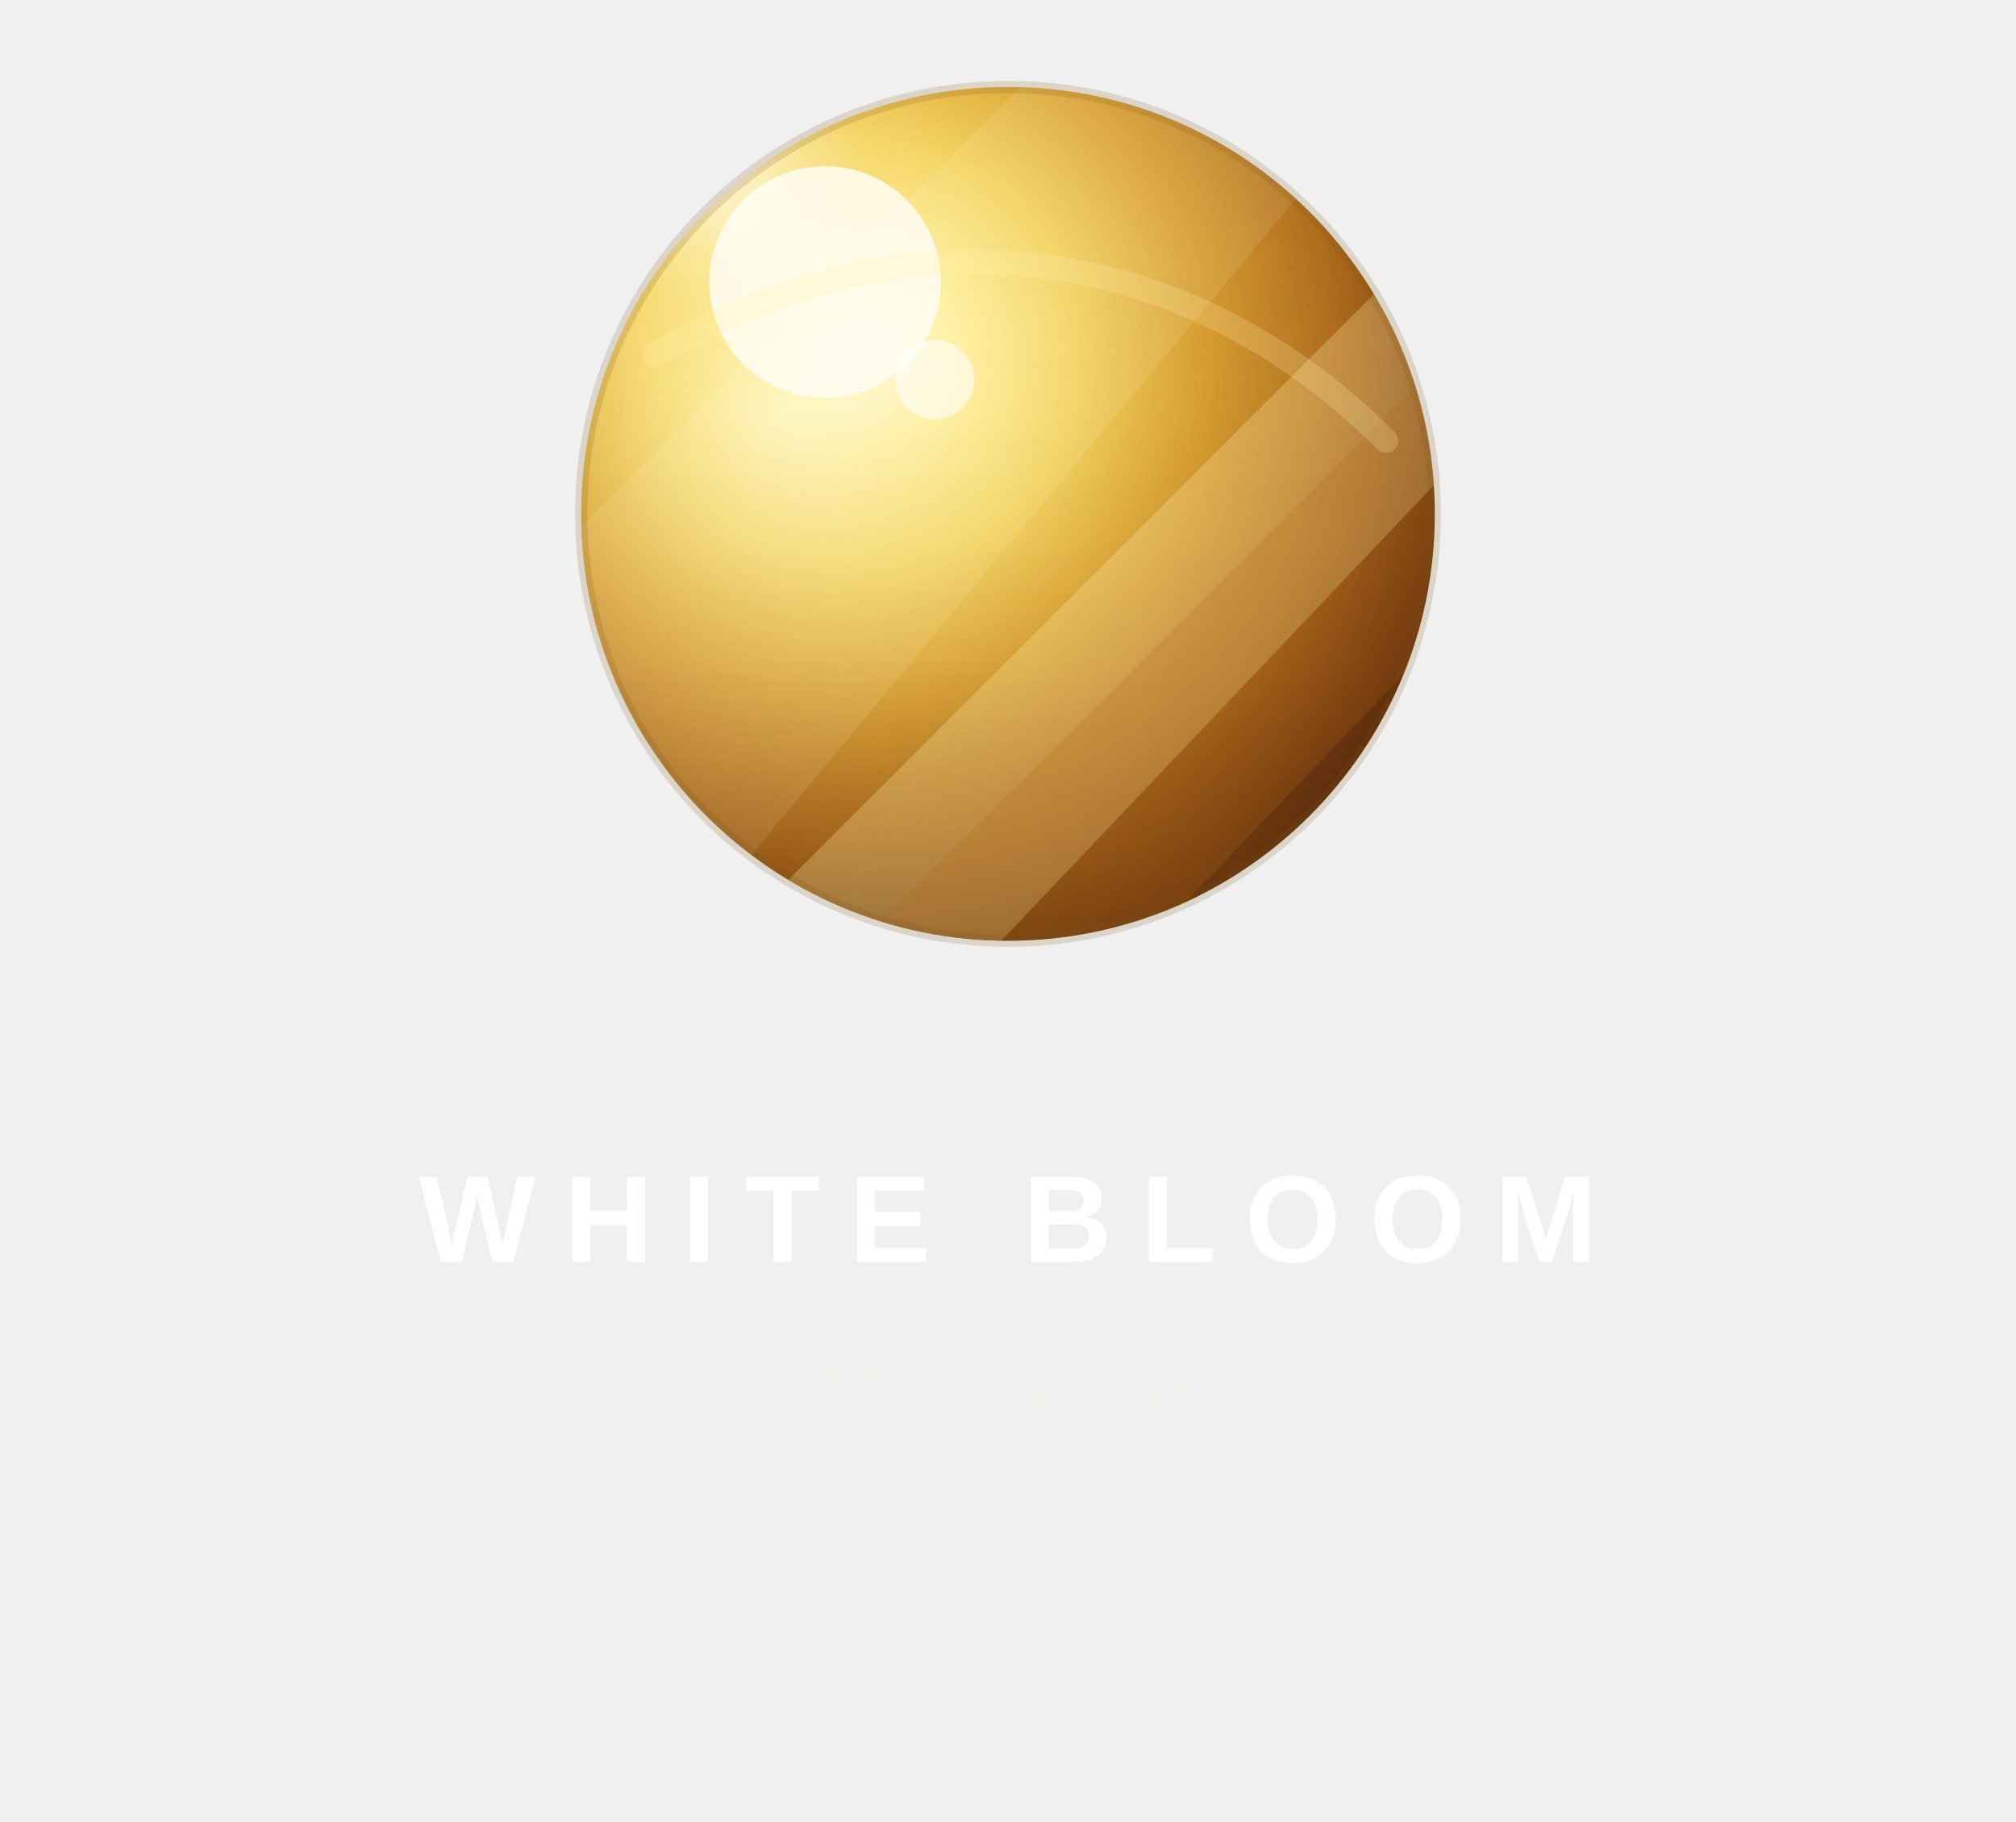
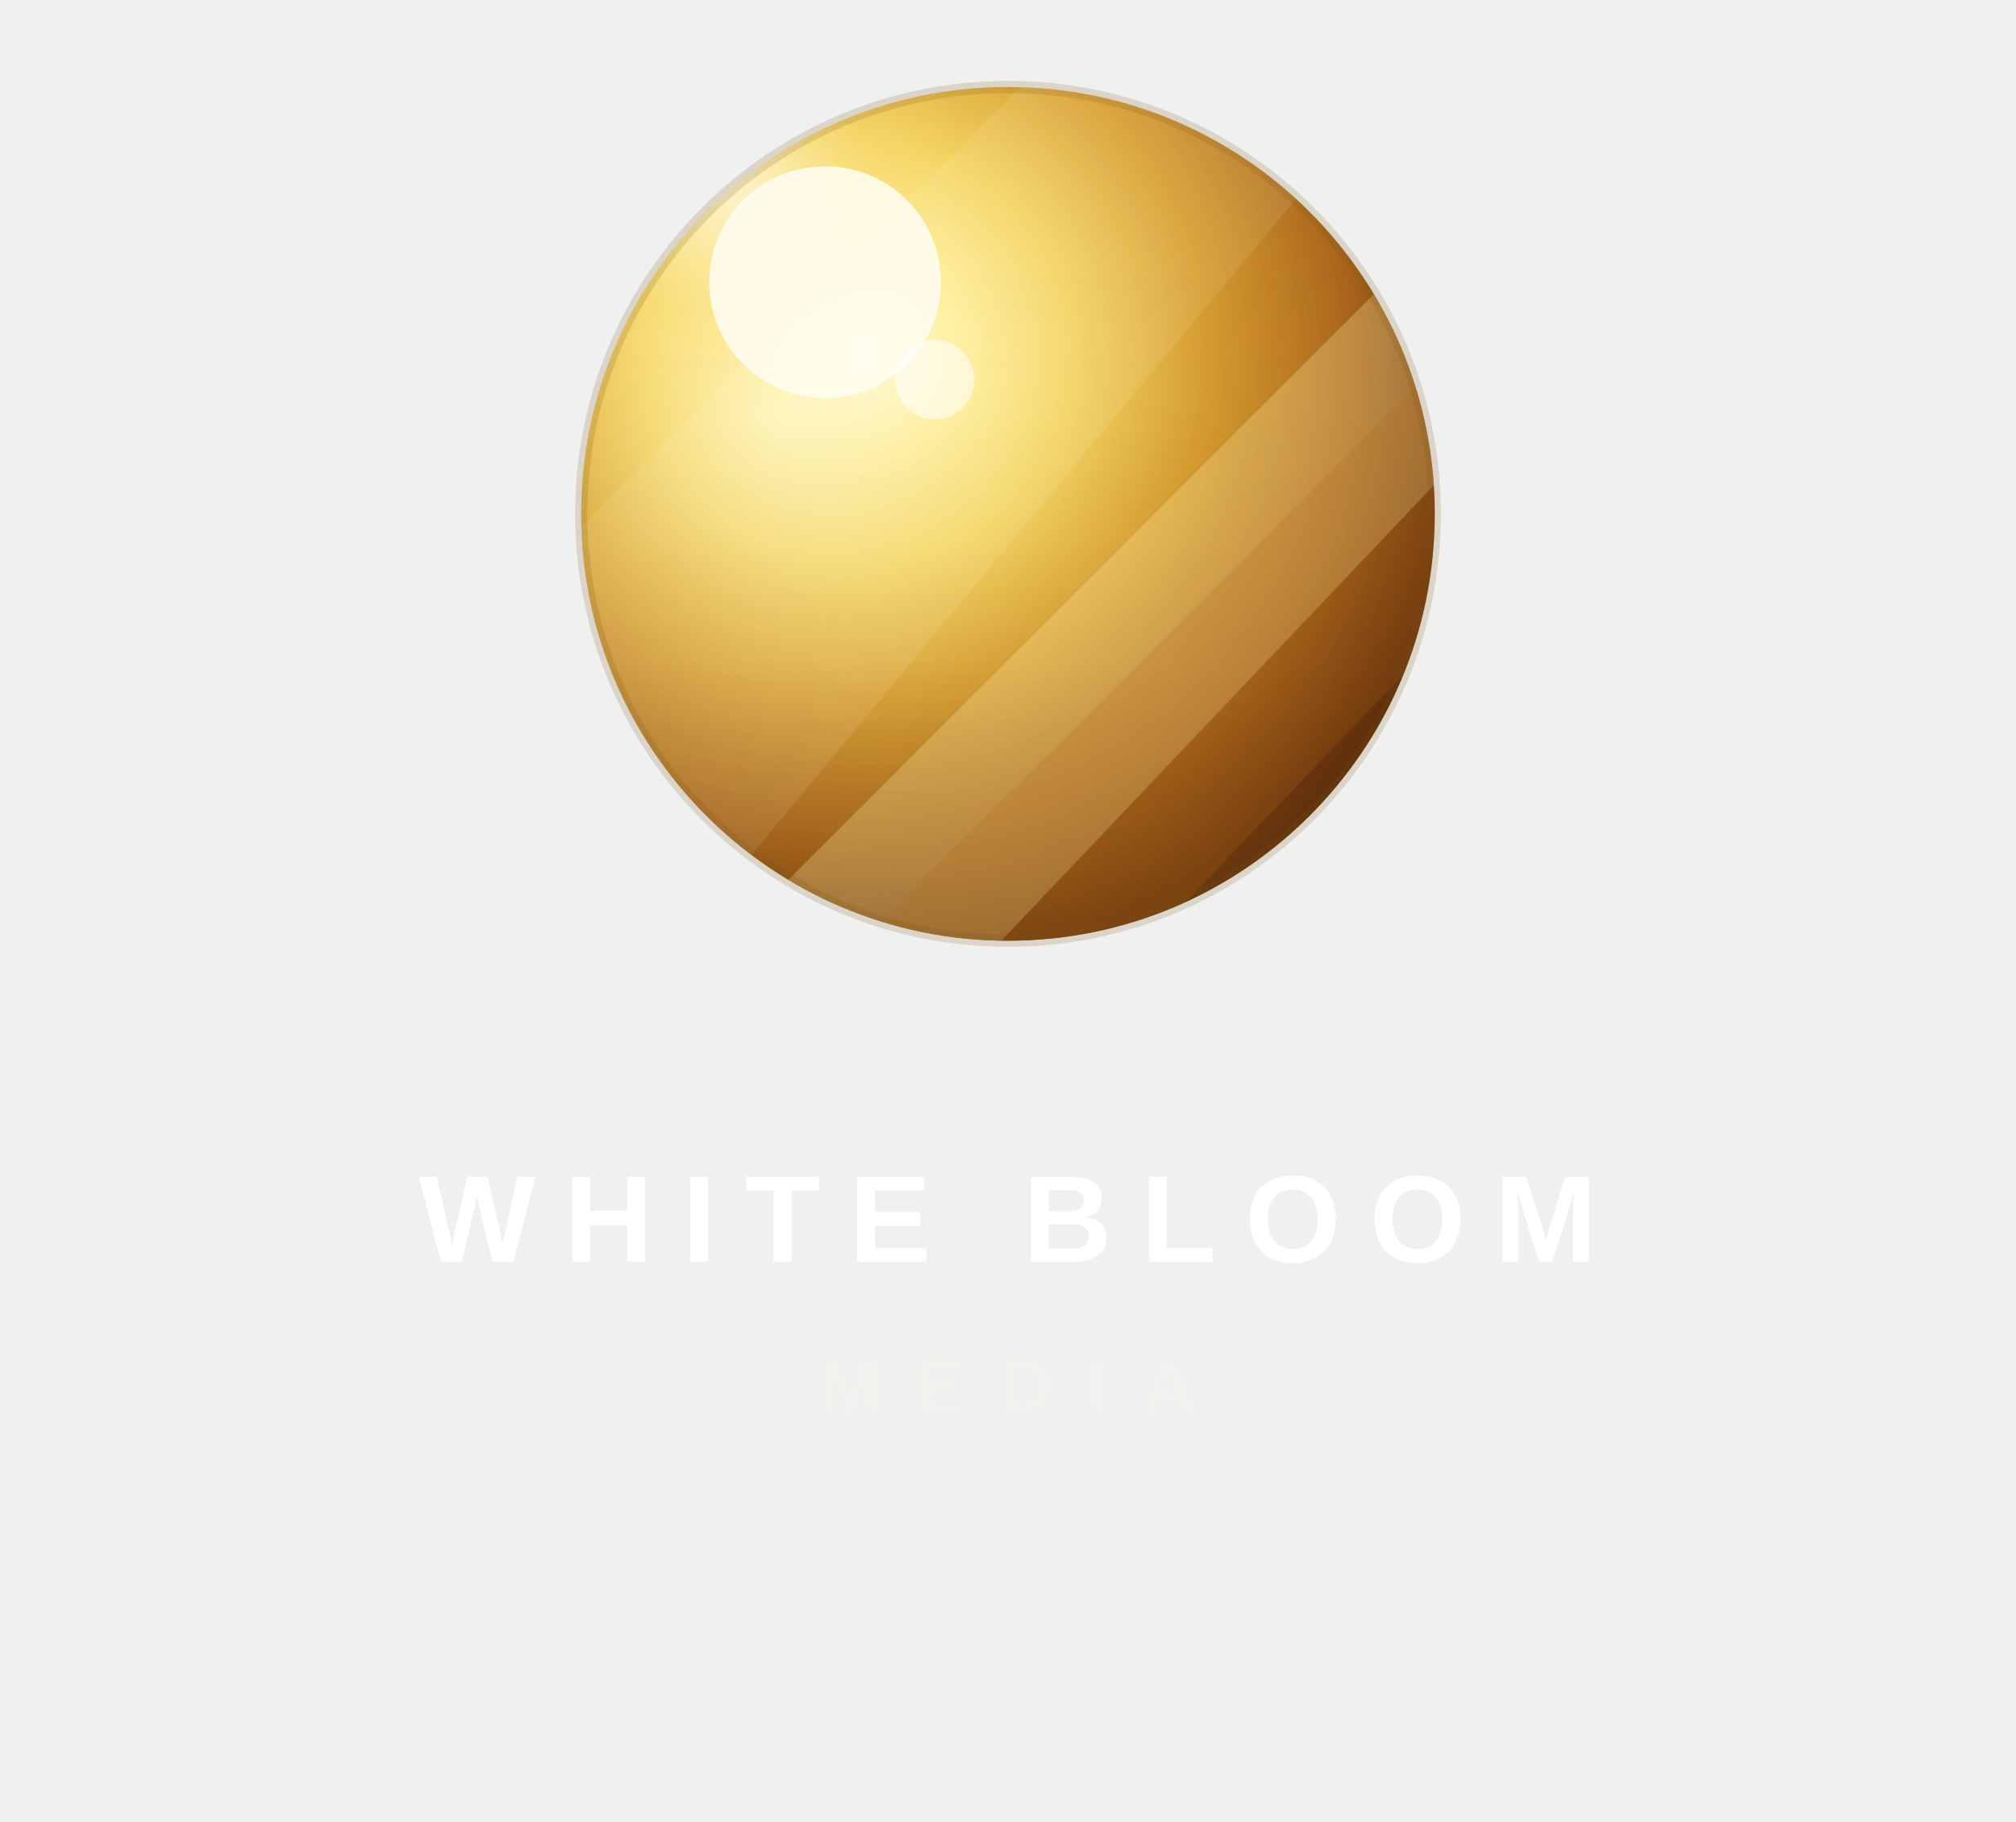
<svg xmlns="http://www.w3.org/2000/svg" viewBox="0 0 620 560" role="img" aria-labelledby="title">
  <g transform="translate(160 8)">
    <g transform="scale(1.875)">
      <defs>
        <radialGradient id="stackMarkBase" cx="33%" cy="31%" r="92%">
          <stop offset="0" stop-color="#fffef4" />
          <stop offset="0.12" stop-color="#fff1a1" />
          <stop offset="0.27" stop-color="#f3d35d" />
          <stop offset="0.44" stop-color="#d49a2e" />
          <stop offset="0.62" stop-color="#a8641a" />
          <stop offset="0.78" stop-color="#67320d" />
          <stop offset="1" stop-color="#251205" />
        </radialGradient>
        <radialGradient id="stackMarkLeftGlow" cx="24%" cy="39%" r="72%">
          <stop offset="0" stop-color="#fff9d5" stop-opacity="0.58" />
          <stop offset=".34" stop-color="#ffe98e" stop-opacity="0.24" />
          <stop offset=".72" stop-color="#dba33b" stop-opacity=".08" />
          <stop offset="1" stop-color="#dba33b" stop-opacity="0" />
        </radialGradient>
        <radialGradient id="stackMarkFlare" cx="31%" cy="30%" r="42%">
          <stop offset="0" stop-color="#ffffff" stop-opacity=".95" />
          <stop offset=".24" stop-color="#fffce7" stop-opacity=".56" />
          <stop offset=".62" stop-color="#ffe88d" stop-opacity=".16" />
          <stop offset="1" stop-color="#ffe88d" stop-opacity="0" />
        </radialGradient>
        <linearGradient id="stackMarkBottomShade" x1="80" y1="38" x2="80" y2="170" gradientUnits="userSpaceOnUse">
          <stop offset="0" stop-color="#4b260a" stop-opacity="0" />
          <stop offset=".5" stop-color="#70400f" stop-opacity=".04" />
          <stop offset=".74" stop-color="#74410f" stop-opacity=".24" />
          <stop offset="1" stop-color="#281307" stop-opacity=".72" />
        </linearGradient>
        <radialGradient id="stackMarkBottomBrown" cx="50%" cy="104%" r="76%">
          <stop offset="0" stop-color="#281307" stop-opacity="0.92" />
          <stop offset=".34" stop-color="#70400f" stop-opacity="0.55" />
          <stop offset=".66" stop-color="#a66b1e" stop-opacity="0.16" />
          <stop offset="1" stop-color="#a66b1e" stop-opacity="0" />
        </radialGradient>
        <clipPath id="stackMarkClip">
          <circle cx="80" cy="80" r="70" />
        </clipPath>
      </defs>
      <circle cx="80" cy="80" r="70" fill="url(#stackMarkBase)" />
      <g clip-path="url(#stackMarkClip)">
        <circle cx="80" cy="80" r="72" fill="url(#stackMarkLeftGlow)" />
        <ellipse cx="80" cy="139" rx="82" ry="58" fill="url(#stackMarkBottomBrown)" />
        <circle cx="80" cy="80" r="72" fill="url(#stackMarkBottomShade)" opacity="0.62" />
        <path d="M92 172 172 92v80z" fill="#3a1706" opacity="0.28" />
        <path d="M12 172 172 12v40L58 172z" fill="#fff2a8" opacity="0.28" />
        <path d="M34 172 172 34v44L82 172z" fill="#b36a18" opacity="0.22" />
        <path d="M-16 108 108 -16h56L8 172H-16z" fill="#fffbe2" opacity="0.1" />
        <circle cx="50" cy="42" r="50" fill="url(#stackMarkFlare)" />
        <circle cx="50" cy="42" r="19" fill="#fffdf0" opacity=".88" />
        <circle cx="68" cy="58" r="6.5" fill="#ffffff" opacity=".58" />
-         <path d="M22 54c40-24 86-20 120 14" fill="none" stroke="#fff0ad" stroke-opacity="0.22" stroke-width="4" stroke-linecap="round" />
      </g>
      <circle cx="80" cy="80" r="70" fill="none" stroke="#7b5318" stroke-opacity=".18" stroke-width="2" />
    </g>
  </g>
  <g font-family="Arial, Helvetica, sans-serif" text-rendering="geometricPrecision" text-anchor="middle">
    <text x="310" y="388" fill="#ffffff" font-size="38" font-weight="800" letter-spacing="8.8">WHITE BLOOM</text>
    <text x="310" y="434" fill="#f1f1ee" font-size="23" font-weight="700" letter-spacing="10.5">MEDIA</text>
  </g>
</svg>
